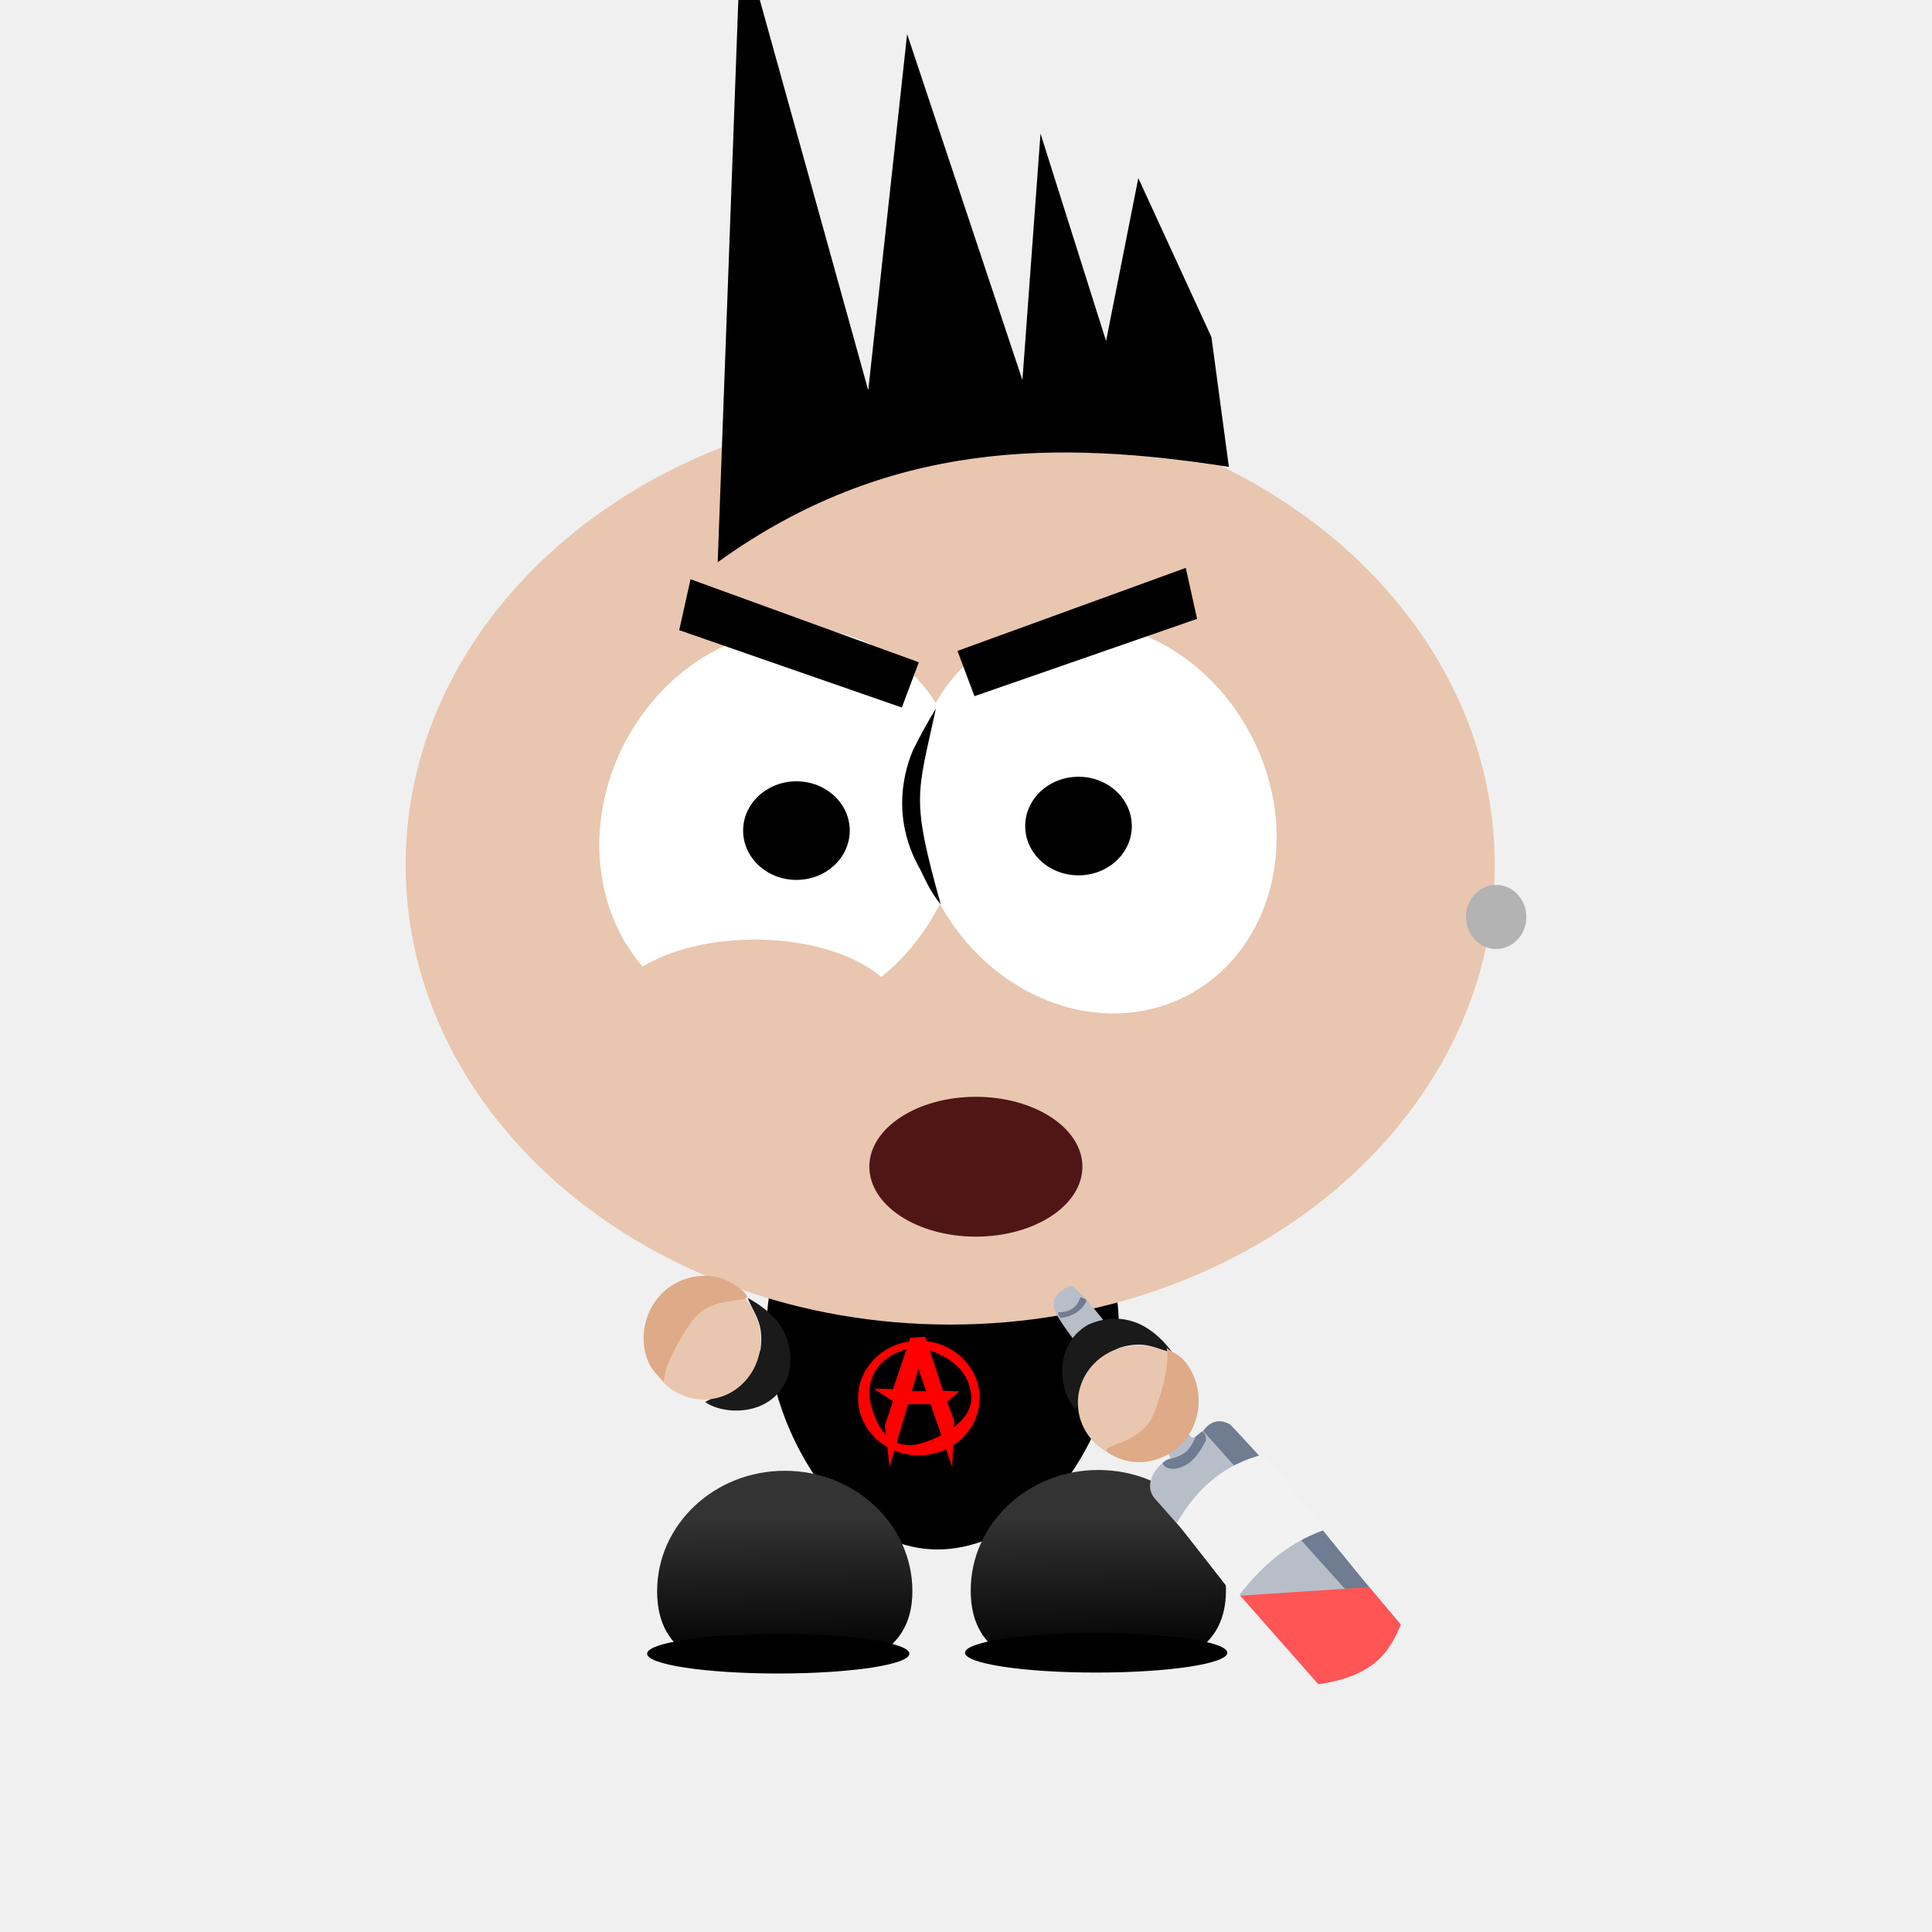
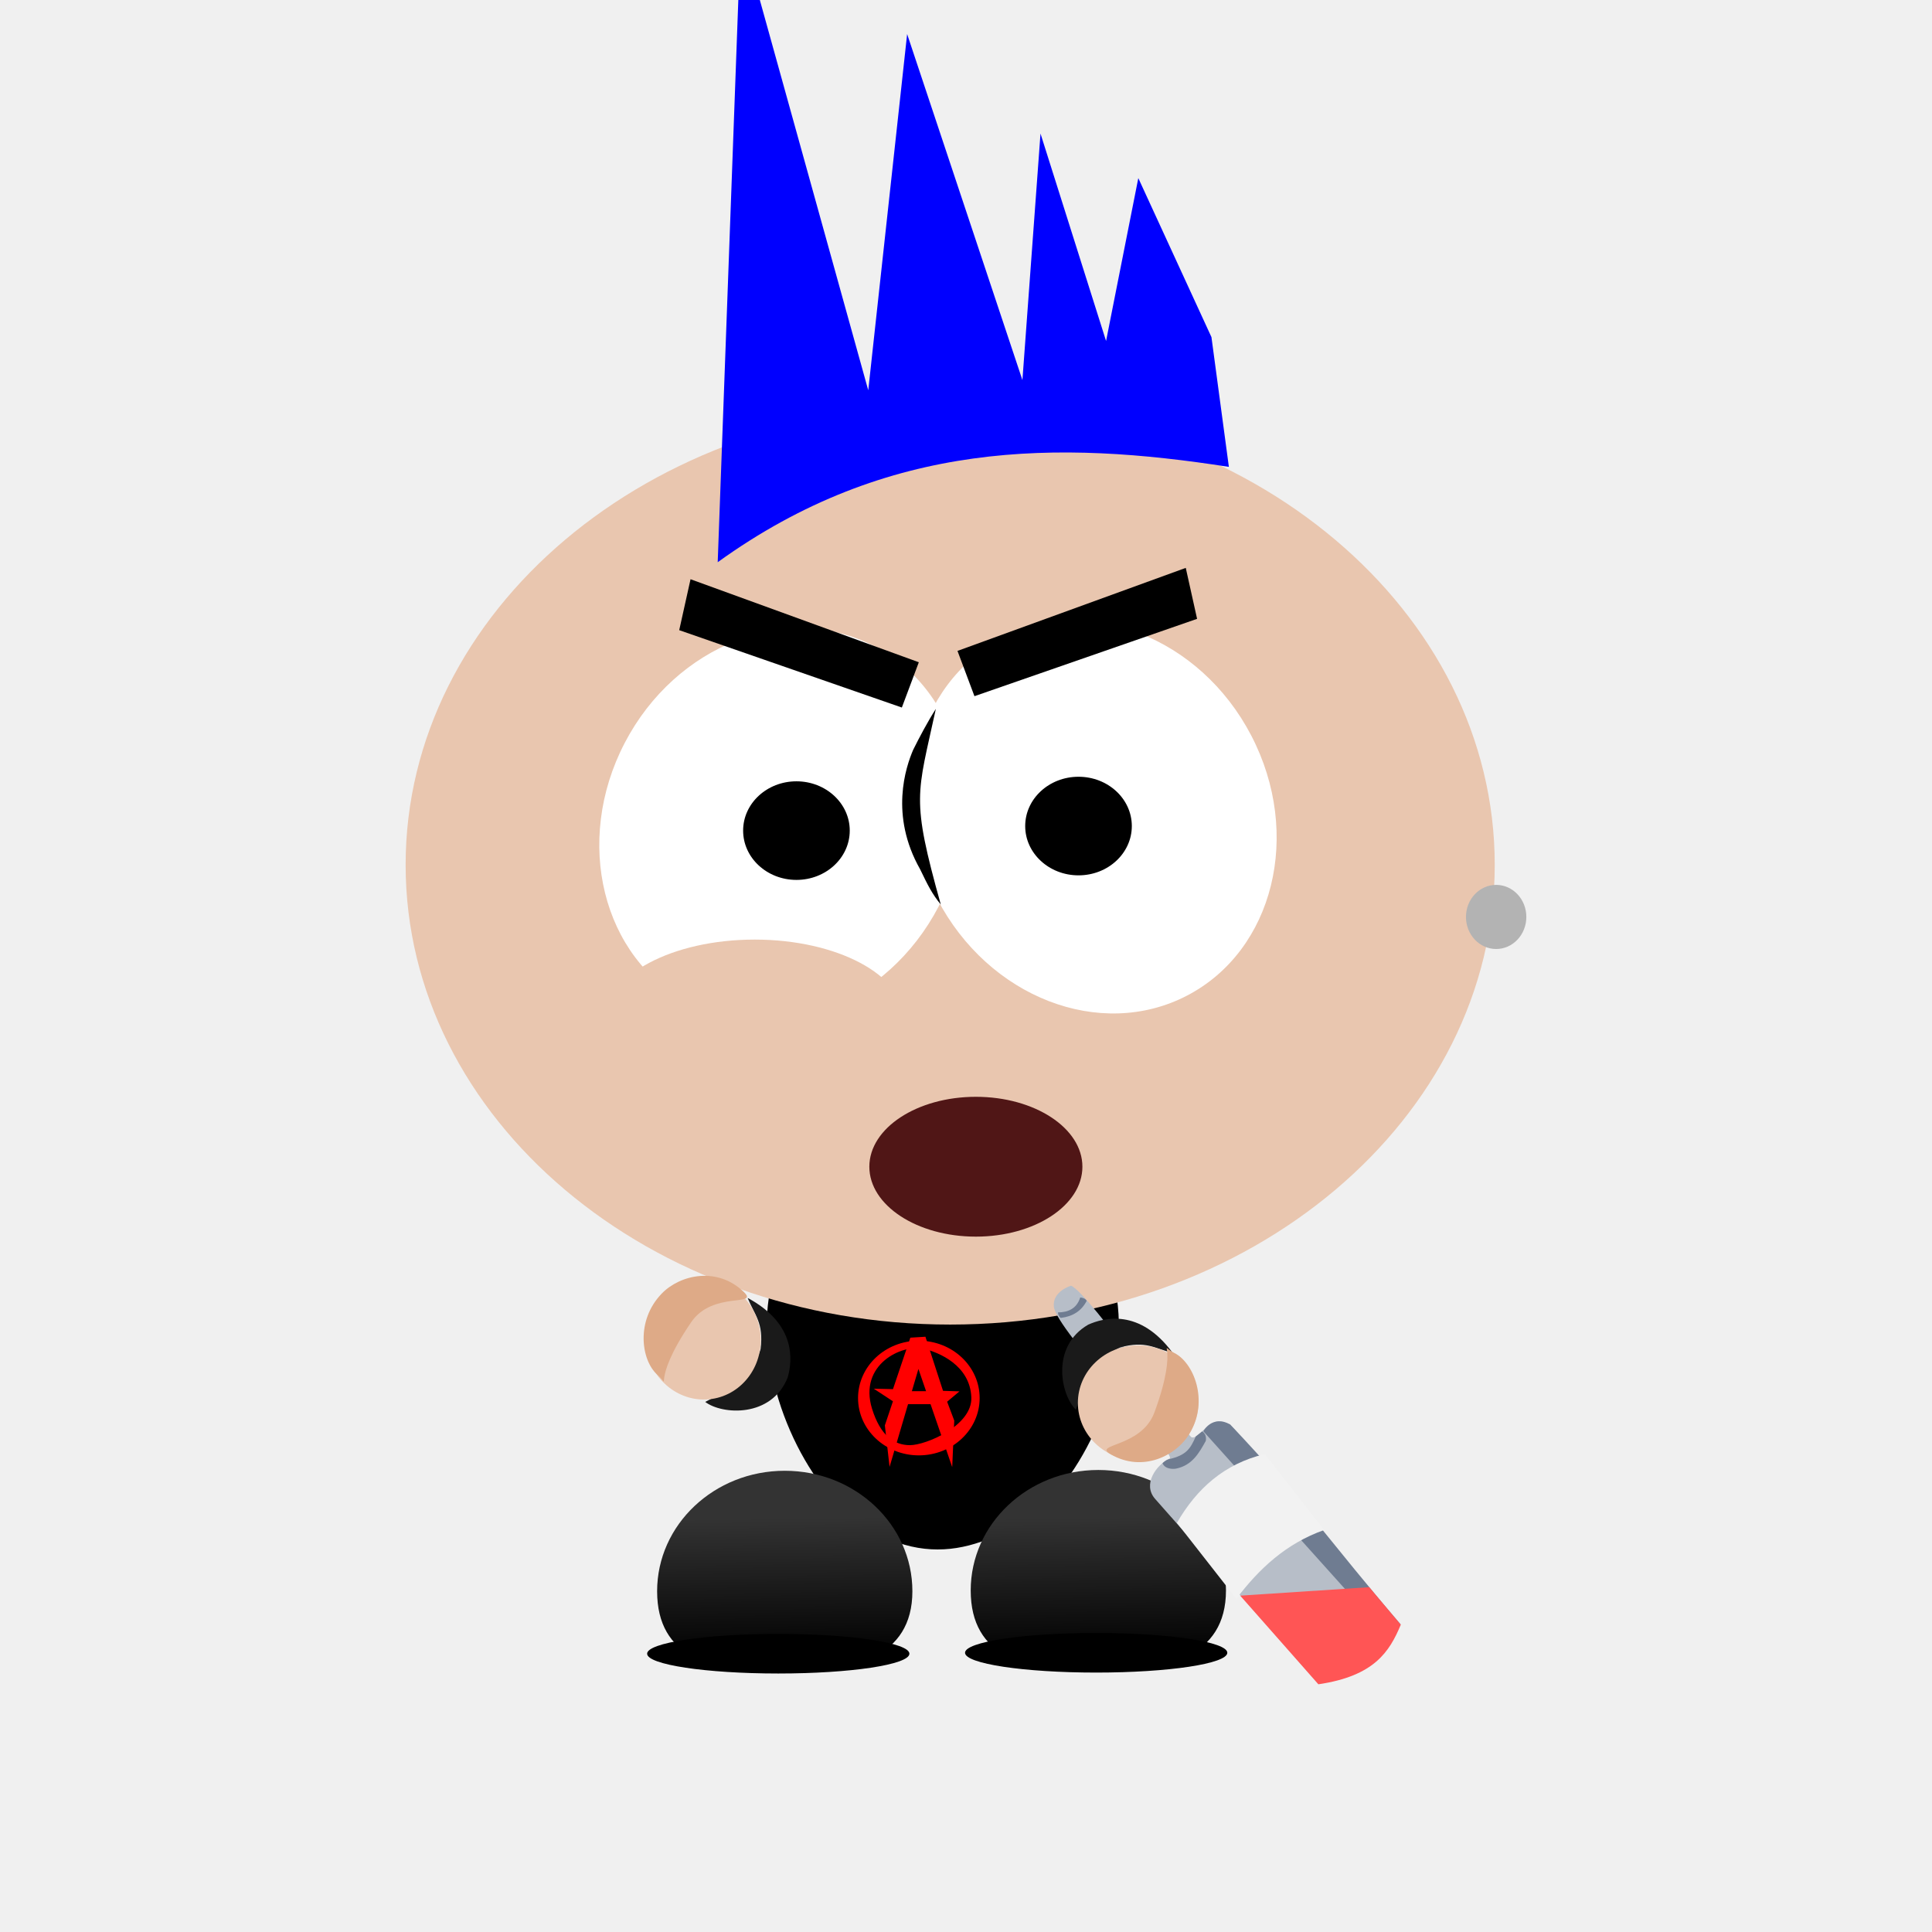
<svg xmlns="http://www.w3.org/2000/svg" xmlns:xlink="http://www.w3.org/1999/xlink" width="64" height="64" id="svg3352" version="1.1" viewBox="0 0 64 64">
  <defs id="defs3354">
    <linearGradient id="linearGradient4468">
      <stop style="stop-color:#333333;stop-opacity:1;" offset="0" id="stop4470" />
      <stop style="stop-color:#000000;stop-opacity:1" offset="1" id="stop4472" />
    </linearGradient>
    <linearGradient xlink:href="#linearGradient4468" id="linearGradient4474" x1="331.33" y1="873.565" x2="332.34" y2="930.639" gradientUnits="userSpaceOnUse" gradientTransform="matrix(0.108383,0,0,0.08343797,-9.786605,-22.60966)" />
    <linearGradient xlink:href="#linearGradient4468" id="linearGradient4474-6" x1="331.33" y1="873.565" x2="332.34" y2="930.639" gradientUnits="userSpaceOnUse" gradientTransform="matrix(0.108383,0,0,0.08343797,0.6006501,-22.63609)" />
  </defs>
  <g id="layer1">
    <path style="color:#000000;clip-rule:nonzero;display:inline;overflow:visible;visibility:visible;opacity:1;isolation:auto;mix-blend-mode:normal;color-interpolation:sRGB;color-interpolation-filters:linearRGB;solid-color:#000000;solid-opacity:1;fill:#000000;fill-opacity:1;fill-rule:evenodd;stroke:#000000;stroke-width:0.095;stroke-linecap:butt;stroke-linejoin:bevel;stroke-miterlimit:4;stroke-dasharray:none;stroke-dashoffset:0;stroke-opacity:0;color-rendering:auto;image-rendering:auto;shape-rendering:auto;text-rendering:auto;enable-background:accumulate" d="m 25.629,42.276 c 1.659,-2.477 9.404,-3.052 11.185,-0.116 0.855,2.884 -0.625,6.131 -2.202,7.708 -1.936,1.481 -4.173,2.314 -6.722,0.116 -1.826,-1.816 -3.012,-5.249 -2.26,-7.708 z" id="rect3348" />
    <path style="color:#000000;clip-rule:nonzero;display:inline;overflow:visible;visibility:visible;opacity:1;isolation:auto;mix-blend-mode:normal;color-interpolation:sRGB;color-interpolation-filters:linearRGB;solid-color:#000000;solid-opacity:1;fill:#ff0000;fill-opacity:1;fill-rule:evenodd;stroke:#331f1f;stroke-width:0.15;stroke-linecap:butt;stroke-linejoin:bevel;stroke-miterlimit:4;stroke-dasharray:none;stroke-dashoffset:0;stroke-opacity:0;color-rendering:auto;image-rendering:auto;shape-rendering:auto;text-rendering:auto;enable-background:accumulate" d="m 30.156,44.312 0.5,-0.031 0.583,1.792 0.544,0.018 -0.408,0.342 0.236,0.625 -0.068,1.542 -1.119,-3.252 -0.956,3.245 -0.156,-1.375 0.268,-0.798 -0.636,-0.418 0.637,0.015 z" id="rect3757" />
    <rect style="color:#000000;clip-rule:nonzero;display:inline;overflow:visible;visibility:visible;opacity:1;isolation:auto;mix-blend-mode:normal;color-interpolation:sRGB;color-interpolation-filters:linearRGB;solid-color:#000000;solid-opacity:1;fill:#ff0000;fill-opacity:1;fill-rule:evenodd;stroke:#331f1f;stroke-width:0.162;stroke-linecap:butt;stroke-linejoin:bevel;stroke-miterlimit:4;stroke-dasharray:none;stroke-dashoffset:0;stroke-opacity:0;color-rendering:auto;image-rendering:auto;shape-rendering:auto;text-rendering:auto;enable-background:accumulate" id="rect3760" width="1.247" height="0.43" x="29.903" y="46.085" />
    <path style="color:#000000;clip-rule:nonzero;display:inline;overflow:visible;visibility:visible;opacity:1;isolation:auto;mix-blend-mode:normal;color-interpolation:sRGB;color-interpolation-filters:linearRGB;solid-color:#000000;solid-opacity:1;fill:#ff0000;fill-opacity:1;fill-rule:evenodd;stroke:#331f1f;stroke-width:0.092;stroke-linecap:butt;stroke-linejoin:bevel;stroke-miterlimit:4;stroke-dasharray:none;stroke-dashoffset:0;stroke-opacity:0;color-rendering:auto;image-rendering:auto;shape-rendering:auto;text-rendering:auto;enable-background:accumulate" d="m 30.438,44.413 c -1.112,0 -2.014,0.85 -2.014,1.899 0,1.049 0.902,1.899 2.014,1.899 1.112,0 2.014,-0.85 2.014,-1.899 0,-1.049 -0.902,-1.899 -2.014,-1.899 z m 0.15,0.265 c 0.519,0.117 1.548,0.553 1.589,1.613 0.036,0.935 -1.502,1.582 -2.034,1.582 -0.532,0 -0.982,-0.327 -1.255,-1.205 -0.455,-1.47 0.997,-2.148 1.7,-1.989 z" id="path3762" />
  </g>
  <g id="layer7">
    <ellipse style="color:#000000;clip-rule:nonzero;display:inline;overflow:visible;visibility:visible;opacity:1;isolation:auto;mix-blend-mode:normal;color-interpolation:sRGB;color-interpolation-filters:linearRGB;solid-color:#000000;solid-opacity:1;fill:#e9c6af;fill-opacity:1;fill-rule:evenodd;stroke:#000000;stroke-width:0.168;stroke-linecap:butt;stroke-linejoin:bevel;stroke-miterlimit:4;stroke-dasharray:none;stroke-dashoffset:0;stroke-opacity:0;color-rendering:auto;image-rendering:auto;shape-rendering:auto;text-rendering:auto;enable-background:accumulate" id="path4597" cx="31.476" cy="28.649" rx="18.039" ry="15.229" />
  </g>
  <g id="layer8">
    <ellipse style="color:#000000;clip-rule:nonzero;display:inline;overflow:visible;visibility:visible;opacity:1;isolation:auto;mix-blend-mode:normal;color-interpolation:sRGB;color-interpolation-filters:linearRGB;solid-color:#000000;solid-opacity:1;fill:#ffffff;fill-opacity:1;fill-rule:evenodd;stroke:#000000;stroke-width:1.715;stroke-linecap:butt;stroke-linejoin:bevel;stroke-miterlimit:4;stroke-dasharray:none;stroke-dashoffset:0;stroke-opacity:0;color-rendering:auto;image-rendering:auto;shape-rendering:auto;text-rendering:auto;enable-background:accumulate" id="path3655" cx="35.579" cy="12.286" rx="5.863" ry="6.66" transform="matrix(0.8871552,0.4614712,-0.4614712,0.8871552,0,0)" />
    <ellipse style="color:#000000;clip-rule:nonzero;display:inline;overflow:visible;visibility:visible;opacity:1;isolation:auto;mix-blend-mode:normal;color-interpolation:sRGB;color-interpolation-filters:linearRGB;solid-color:#000000;solid-opacity:1;fill:#000000;fill-opacity:1;fill-rule:evenodd;stroke:#000000;stroke-width:1.377;stroke-linecap:butt;stroke-linejoin:bevel;stroke-miterlimit:4;stroke-dasharray:none;stroke-dashoffset:0;stroke-opacity:0;color-rendering:auto;image-rendering:auto;shape-rendering:auto;text-rendering:auto;enable-background:accumulate" id="path3676" cx="26.383" cy="27.515" rx="1.766" ry="1.633" />
  </g>
  <g id="layer9">
    <ellipse style="color:#000000;clip-rule:nonzero;display:inline;overflow:visible;visibility:visible;opacity:1;isolation:auto;mix-blend-mode:normal;color-interpolation:sRGB;color-interpolation-filters:linearRGB;solid-color:#000000;solid-opacity:1;fill:#ffffff;fill-opacity:1;fill-rule:evenodd;stroke:#000000;stroke-width:1.715;stroke-linecap:butt;stroke-linejoin:bevel;stroke-miterlimit:4;stroke-dasharray:none;stroke-dashoffset:0;stroke-opacity:0;color-rendering:auto;image-rendering:auto;shape-rendering:auto;text-rendering:auto;enable-background:accumulate" id="path3655-0" cx="-19.665" cy="40.745" rx="5.863" ry="6.66" transform="matrix(-0.8871552,0.4614712,0.4614712,0.8871552,0,0)" />
    <path style="color:#000000;clip-rule:nonzero;display:inline;overflow:visible;visibility:visible;opacity:1;isolation:auto;mix-blend-mode:normal;color-interpolation:sRGB;color-interpolation-filters:linearRGB;solid-color:#000000;solid-opacity:1;fill:#000000;fill-opacity:1;fill-rule:evenodd;stroke:#000000;stroke-width:2.18;stroke-linecap:butt;stroke-linejoin:bevel;stroke-miterlimit:4;stroke-dasharray:none;stroke-dashoffset:0;stroke-opacity:0;color-rendering:auto;image-rendering:auto;shape-rendering:auto;text-rendering:auto;enable-background:accumulate" d="m 30.25,24.839 c 0.206,-0.415 0.484,-0.941 0.751,-1.356 -0.621,2.868 -0.83,2.925 0.164,6.481 -0.29,-0.357 -0.42,-0.619 -0.688,-1.174 -1.011,-1.784 -0.472,-3.383 -0.227,-3.951 z" id="rect3673" />
  </g>
  <g id="layer6">
    <path style="color:#000000;clip-rule:nonzero;display:inline;overflow:visible;visibility:visible;opacity:1;isolation:auto;mix-blend-mode:normal;color-interpolation:sRGB;color-interpolation-filters:linearRGB;solid-color:#000000;solid-opacity:1;fill:url(#linearGradient4474-6);fill-opacity:1;fill-rule:evenodd;stroke:#000000;stroke-width:0.104;stroke-linecap:butt;stroke-linejoin:bevel;stroke-miterlimit:4;stroke-dasharray:none;stroke-dashoffset:0;stroke-opacity:0;color-rendering:auto;image-rendering:auto;shape-rendering:auto;text-rendering:auto;enable-background:accumulate" d="m 40.612,52.686 c 0,2.204 -1.98,2.707 -4.315,2.707 -2.335,0 -4.141,-0.503 -4.141,-2.707 0,-2.204 1.893,-3.991 4.228,-3.991 2.335,0 4.228,1.787 4.228,3.991 z" id="path3522-1" />
    <ellipse style="color:#000000;clip-rule:nonzero;display:inline;overflow:visible;visibility:visible;opacity:1;isolation:auto;mix-blend-mode:normal;color-interpolation:sRGB;color-interpolation-filters:linearRGB;solid-color:#000000;solid-opacity:1;fill:#000000;fill-opacity:1;fill-rule:evenodd;stroke:#000000;stroke-width:1.377;stroke-linecap:butt;stroke-linejoin:bevel;stroke-miterlimit:4;stroke-dasharray:none;stroke-dashoffset:0;stroke-opacity:0;color-rendering:auto;image-rendering:auto;shape-rendering:auto;text-rendering:auto;enable-background:accumulate" id="path3676-9" cx="35.727" cy="27.364" rx="1.766" ry="1.633" />
  </g>
  <g id="layer5">
    <path style="color:#000000;clip-rule:nonzero;display:inline;overflow:visible;visibility:visible;opacity:1;isolation:auto;mix-blend-mode:normal;color-interpolation:sRGB;color-interpolation-filters:linearRGB;solid-color:#000000;solid-opacity:1;fill:url(#linearGradient4474);fill-opacity:1;fill-rule:evenodd;stroke:#000000;stroke-width:0.104;stroke-linecap:butt;stroke-linejoin:bevel;stroke-miterlimit:4;stroke-dasharray:none;stroke-dashoffset:0;stroke-opacity:0;color-rendering:auto;image-rendering:auto;shape-rendering:auto;text-rendering:auto;enable-background:accumulate" d="m 30.224,52.712 c 0,2.204 -1.98,2.707 -4.315,2.707 -2.335,0 -4.141,-0.503 -4.141,-2.707 0,-2.204 1.893,-3.991 4.228,-3.991 2.335,0 4.228,1.787 4.228,3.991 z" id="path3522" />
    <ellipse style="color:#000000;clip-rule:nonzero;display:inline;overflow:visible;visibility:visible;opacity:1;isolation:auto;mix-blend-mode:normal;color-interpolation:sRGB;color-interpolation-filters:linearRGB;solid-color:#000000;solid-opacity:1;fill:#000000;fill-opacity:1;fill-rule:evenodd;stroke:#331f1f;stroke-width:0.15;stroke-linecap:butt;stroke-linejoin:bevel;stroke-miterlimit:4;stroke-dasharray:none;stroke-dashoffset:0;stroke-opacity:0;color-rendering:auto;image-rendering:auto;shape-rendering:auto;text-rendering:auto;enable-background:accumulate" id="path3383" cx="25.781" cy="54.781" rx="4.344" ry="0.656" />
    <ellipse style="color:#000000;clip-rule:nonzero;display:inline;overflow:visible;visibility:visible;opacity:1;isolation:auto;mix-blend-mode:normal;color-interpolation:sRGB;color-interpolation-filters:linearRGB;solid-color:#000000;solid-opacity:1;fill:#000000;fill-opacity:1;fill-rule:evenodd;stroke:#331f1f;stroke-width:0.15;stroke-linecap:butt;stroke-linejoin:bevel;stroke-miterlimit:4;stroke-dasharray:none;stroke-dashoffset:0;stroke-opacity:0;color-rendering:auto;image-rendering:auto;shape-rendering:auto;text-rendering:auto;enable-background:accumulate" id="path3383-9" cx="36.312" cy="54.75" rx="4.344" ry="0.656" />
  </g>
  <g id="layer2" style="display:inline">
    <path style="color:#000000;clip-rule:nonzero;display:inline;overflow:visible;visibility:visible;opacity:1;isolation:auto;mix-blend-mode:normal;color-interpolation:sRGB;color-interpolation-filters:linearRGB;solid-color:#000000;solid-opacity:1;fill:#1a1a1a;fill-opacity:1;fill-rule:evenodd;stroke:#000000;stroke-width:0.076;stroke-linecap:butt;stroke-linejoin:bevel;stroke-miterlimit:4;stroke-dasharray:none;stroke-dashoffset:0;stroke-opacity:0;color-rendering:auto;image-rendering:auto;shape-rendering:auto;text-rendering:auto;enable-background:accumulate" d="m 24.769,42.997 c 1.634,0.876 1.474,2.106 1.324,2.635 -0.54,1.345 -2.177,1.233 -2.732,0.808 0.418,-0.209 1.57,-0.834 1.835,-1.753 0.107,-0.875 -0.196,-1.11 -0.428,-1.69 z" id="rect3351" />
    <ellipse style="color:#000000;clip-rule:nonzero;display:inline;overflow:visible;visibility:visible;opacity:1;isolation:auto;mix-blend-mode:normal;color-interpolation:sRGB;color-interpolation-filters:linearRGB;solid-color:#000000;solid-opacity:1;fill:#e9c6af;fill-opacity:1;fill-rule:evenodd;stroke:#000000;stroke-width:0.06;stroke-linecap:butt;stroke-linejoin:bevel;stroke-miterlimit:4;stroke-dasharray:none;stroke-dashoffset:0;stroke-opacity:0;color-rendering:auto;image-rendering:auto;shape-rendering:auto;text-rendering:auto;enable-background:accumulate" id="path3370-3-8" cx="47.231" cy="-16.738" rx="1.996" ry="1.907" transform="matrix(0.1423683,0.9898138,-0.9898138,0.1423683,0,0)" />
  </g>
  <g id="layer10">
    <ellipse style="color:#000000;clip-rule:nonzero;display:inline;overflow:visible;visibility:visible;opacity:1;isolation:auto;mix-blend-mode:normal;color-interpolation:sRGB;color-interpolation-filters:linearRGB;solid-color:#000000;solid-opacity:1;fill:#501616;fill-opacity:1;fill-rule:evenodd;stroke:#331f1f;stroke-width:0.374;stroke-linecap:butt;stroke-linejoin:bevel;stroke-miterlimit:4;stroke-dasharray:none;stroke-dashoffset:0;stroke-opacity:0;color-rendering:auto;image-rendering:auto;shape-rendering:auto;text-rendering:auto;enable-background:accumulate" id="path3508" cx="32.327" cy="38.649" rx="3.529" ry="2.316" />
  </g>
  <g id="layer11">
    <path style="color:#000000;clip-rule:nonzero;display:inline;overflow:visible;visibility:visible;opacity:1;isolation:auto;mix-blend-mode:normal;color-interpolation:sRGB;color-interpolation-filters:linearRGB;solid-color:#000000;solid-opacity:1;fill:#b7bec8;fill-opacity:1;fill-rule:evenodd;stroke:#331f1f;stroke-width:0.1;stroke-linecap:butt;stroke-linejoin:bevel;stroke-miterlimit:4;stroke-dasharray:none;stroke-dashoffset:0;stroke-opacity:0;color-rendering:auto;image-rendering:auto;shape-rendering:auto;text-rendering:auto;enable-background:accumulate" d="m 38.264,49.652 c -0.425,-0.483 0.038,-1.125 0.48,-1.337 0.275,-0.132 -3.762,-4.234 -3.835,-5.038 -0.046,-0.507 0.573,-0.687 0.573,-0.687 0.625,0.272 3.863,4.979 3.988,5.02 0.316,0.104 0.71,-1.045 1.447,-0.243 l 5.426,6.449 c -0.671,1.621 -1.748,1.793 -2.669,1.963 z" id="rect3511" />
    <path style="color:#000000;clip-rule:nonzero;display:inline;overflow:visible;visibility:visible;opacity:1;isolation:auto;mix-blend-mode:normal;color-interpolation:sRGB;color-interpolation-filters:linearRGB;solid-color:#000000;solid-opacity:1;fill:#6f7c91;fill-opacity:1;fill-rule:evenodd;stroke:#331f1f;stroke-width:0.1;stroke-linecap:butt;stroke-linejoin:bevel;stroke-miterlimit:4;stroke-dasharray:none;stroke-dashoffset:0;stroke-opacity:0;color-rendering:auto;image-rendering:auto;shape-rendering:auto;text-rendering:auto;enable-background:accumulate" d="m 39.862,47.412 c 0,0 0.288,-0.552 0.887,-0.227 2.549,2.695 3.269,3.852 5.647,6.622 l -0.31,0.534 z" id="rect3514" />
    <path style="color:#000000;clip-rule:nonzero;display:inline;overflow:visible;visibility:visible;opacity:1;isolation:auto;mix-blend-mode:normal;color-interpolation:sRGB;color-interpolation-filters:linearRGB;solid-color:#000000;solid-opacity:1;fill:#6f7c91;fill-opacity:1;fill-rule:evenodd;stroke:#331f1f;stroke-width:0.1;stroke-linecap:butt;stroke-linejoin:bevel;stroke-miterlimit:4;stroke-dasharray:none;stroke-dashoffset:0;stroke-opacity:0;color-rendering:auto;image-rendering:auto;shape-rendering:auto;text-rendering:auto;enable-background:accumulate" d="m 38.711,48.34 c 0.596,-0.133 0.72,-0.352 0.901,-0.756 l 0.211,-0.167 c 0.106,0.062 0.146,0.191 0.12,0.315 -0.222,0.401 -0.45,0.809 -0.984,0.918 -0.104,0.019 -0.371,0.021 -0.45,-0.182 0.058,-0.05 0.115,-0.1 0.202,-0.129 z" id="rect3517" />
    <path style="color:#000000;clip-rule:nonzero;display:inline;overflow:visible;visibility:visible;opacity:1;isolation:auto;mix-blend-mode:normal;color-interpolation:sRGB;color-interpolation-filters:linearRGB;solid-color:#000000;solid-opacity:1;fill:#6f7c91;fill-opacity:1;fill-rule:evenodd;stroke:#331f1f;stroke-width:0.128;stroke-linecap:butt;stroke-linejoin:bevel;stroke-miterlimit:4;stroke-dasharray:none;stroke-dashoffset:0;stroke-opacity:0;color-rendering:auto;image-rendering:auto;shape-rendering:auto;text-rendering:auto;enable-background:accumulate" d="m 35.045,43.476 c 0.348,-0.005 0.621,-0.129 0.739,-0.495 0.081,0.008 0.17,0.032 0.215,0.11 -0.176,0.341 -0.465,0.519 -0.863,0.567 -0.076,-0.063 -0.081,-0.122 -0.091,-0.182 z" id="rect3520" />
    <path style="color:#000000;clip-rule:nonzero;display:inline;overflow:visible;visibility:visible;opacity:1;isolation:auto;mix-blend-mode:normal;color-interpolation:sRGB;color-interpolation-filters:linearRGB;solid-color:#000000;solid-opacity:1;fill:#f2f2f2;fill-opacity:1;fill-rule:evenodd;stroke:#331f1f;stroke-width:0.1;stroke-linecap:butt;stroke-linejoin:bevel;stroke-miterlimit:4;stroke-dasharray:none;stroke-dashoffset:0;stroke-opacity:0;color-rendering:auto;image-rendering:auto;shape-rendering:auto;text-rendering:auto;enable-background:accumulate" d="m 43.866,50.683 c -1.271,0.449 -2.161,1.291 -2.911,2.278 l -1.968,-2.515 c 0.655,-1.133 1.57,-1.958 2.911,-2.278 z" id="rect3523" />
    <path style="color:#000000;clip-rule:nonzero;display:inline;overflow:visible;visibility:visible;opacity:1;isolation:auto;mix-blend-mode:normal;color-interpolation:sRGB;color-interpolation-filters:linearRGB;solid-color:#000000;solid-opacity:1;fill:#ff5555;fill-opacity:1;fill-rule:evenodd;stroke:#331f1f;stroke-width:0.15;stroke-linecap:butt;stroke-linejoin:bevel;stroke-miterlimit:4;stroke-dasharray:none;stroke-dashoffset:0;stroke-opacity:0;color-rendering:auto;image-rendering:auto;shape-rendering:auto;text-rendering:auto;enable-background:accumulate" d="m 41.084,52.858 4.274,-0.28 1.045,1.243 c -0.374,0.891 -0.874,1.7 -2.73,1.973 z" id="rect3638" />
  </g>
  <g id="layer13">
    <g id="layer3" style="display:inline">
      <path style="color:#000000;clip-rule:nonzero;display:inline;overflow:visible;visibility:visible;opacity:1;isolation:auto;mix-blend-mode:normal;color-interpolation:sRGB;color-interpolation-filters:linearRGB;solid-color:#000000;solid-opacity:1;fill:#1a1a1a;fill-opacity:1;fill-rule:evenodd;stroke:#000000;stroke-width:0.076;stroke-linecap:butt;stroke-linejoin:bevel;stroke-miterlimit:4;stroke-dasharray:none;stroke-dashoffset:0;stroke-opacity:0;color-rendering:auto;image-rendering:auto;shape-rendering:auto;text-rendering:auto;enable-background:accumulate" d="m 38.847,44.816 c -1.099,-1.493 -2.294,-1.159 -2.797,-0.936 -1.254,0.725 -0.911,2.33 -0.411,2.819 0.147,-0.444 0.602,-1.673 1.474,-2.066 0.85,-0.231 1.127,0.036 1.733,0.183 z" id="rect3351-6" />
      <ellipse style="color:#000000;clip-rule:nonzero;display:inline;overflow:visible;visibility:visible;opacity:1;isolation:auto;mix-blend-mode:normal;color-interpolation:sRGB;color-interpolation-filters:linearRGB;solid-color:#000000;solid-opacity:1;fill:#e9c6af;fill-opacity:1;fill-rule:evenodd;stroke:#000000;stroke-width:0.06;stroke-linecap:butt;stroke-linejoin:bevel;stroke-miterlimit:4;stroke-dasharray:none;stroke-dashoffset:0;stroke-opacity:0;color-rendering:auto;image-rendering:auto;shape-rendering:auto;text-rendering:auto;enable-background:accumulate" id="path3370-3-8-4" cx="-37.702" cy="46.473" rx="1.996" ry="1.907" transform="scale(-1,1)" />
    </g>
    <path style="color:#000000;clip-rule:nonzero;display:inline;overflow:visible;visibility:visible;opacity:1;isolation:auto;mix-blend-mode:normal;color-interpolation:sRGB;color-interpolation-filters:linearRGB;solid-color:#000000;solid-opacity:1;fill:#000000;fill-opacity:1;fill-rule:evenodd;stroke:#331f1f;stroke-width:0.15;stroke-linecap:butt;stroke-linejoin:bevel;stroke-miterlimit:4;stroke-dasharray:none;stroke-dashoffset:0;stroke-opacity:0;color-rendering:auto;image-rendering:auto;shape-rendering:auto;text-rendering:auto;enable-background:accumulate" d="m 22.875,19.188 7.562,2.75 -0.562,1.5 L 22.5,20.875 Z" id="rect3667" />
    <path style="color:#000000;clip-rule:nonzero;display:inline;overflow:visible;visibility:visible;opacity:1;isolation:auto;mix-blend-mode:normal;color-interpolation:sRGB;color-interpolation-filters:linearRGB;solid-color:#000000;solid-opacity:1;fill:#000000;fill-opacity:1;fill-rule:evenodd;stroke:#331f1f;stroke-width:0.15;stroke-linecap:butt;stroke-linejoin:bevel;stroke-miterlimit:4;stroke-dasharray:none;stroke-dashoffset:0;stroke-opacity:0;color-rendering:auto;image-rendering:auto;shape-rendering:auto;text-rendering:auto;enable-background:accumulate" d="m 39.28,18.812 -7.562,2.75 0.562,1.5 7.375,-2.562 z" id="rect3667-7" />
  </g>
  <g id="layer12" style="display:inline">
    <path style="color:#000000;clip-rule:nonzero;display:inline;overflow:visible;visibility:visible;opacity:1;isolation:auto;mix-blend-mode:normal;color-interpolation:sRGB;color-interpolation-filters:linearRGB;solid-color:#000000;solid-opacity:1;fill:#deaa87;fill-opacity:1;fill-rule:evenodd;stroke:#000000;stroke-width:1.691;stroke-linecap:butt;stroke-linejoin:bevel;stroke-miterlimit:4;stroke-dasharray:none;stroke-dashoffset:0;stroke-opacity:0;color-rendering:auto;image-rendering:auto;shape-rendering:auto;text-rendering:auto;enable-background:accumulate" d="m 21.774,45.538 c -0.532,-0.469 -0.726,-1.788 0.15,-2.69 0.61,-0.628 1.843,-0.899 2.72,-0.046 0.508,0.494 -1.036,-0.044 -1.745,0.994 -1.421,2.08 -0.59,2.213 -1.125,1.742 z" id="path3802" />
    <path style="color:#000000;clip-rule:nonzero;display:inline;overflow:visible;visibility:visible;opacity:1;isolation:auto;mix-blend-mode:normal;color-interpolation:sRGB;color-interpolation-filters:linearRGB;solid-color:#000000;solid-opacity:1;fill:#deaa87;fill-opacity:1;fill-rule:evenodd;stroke:#000000;stroke-width:1.691;stroke-linecap:butt;stroke-linejoin:bevel;stroke-miterlimit:4;stroke-dasharray:none;stroke-dashoffset:0;stroke-opacity:0;color-rendering:auto;image-rendering:auto;shape-rendering:auto;text-rendering:auto;enable-background:accumulate" d="m 38.91,44.823 c 0.63,0.325 1.139,1.557 0.508,2.646 -0.439,0.757 -1.569,1.32 -2.627,0.706 -0.613,-0.356 1.016,-0.21 1.451,-1.388 0.873,-2.363 0.035,-2.29 0.668,-1.963 z" id="path3802-5" />
  </g>
  <g id="layer4">
-     <path style="color:#000000;clip-rule:nonzero;display:inline;overflow:visible;visibility:visible;opacity:1;isolation:auto;mix-blend-mode:normal;color-interpolation:sRGB;color-interpolation-filters:linearRGB;solid-color:#000000;solid-opacity:1;fill:#000000;fill-opacity:1;fill-rule:evenodd;stroke:#331f1f;stroke-width:0.199;stroke-linecap:butt;stroke-linejoin:bevel;stroke-miterlimit:4;stroke-dasharray:none;stroke-dashoffset:0;stroke-opacity:0;color-rendering:auto;image-rendering:auto;shape-rendering:auto;text-rendering:auto;enable-background:accumulate" d="m 24.541,-2.266 4.221,15.195 1.288,-11.801 3.819,11.463 0.599,-8.166 2.172,6.871 1.068,-5.396 2.423,5.268 0.577,4.298 c -5.644,-0.879 -11.289,-0.912 -16.933,3.158 z" id="rect3471" />
+     <path style="color:#000000;clip-rule:nonzero;display:inline;overflow:visible;visibility:visible;opacity:1;isolation:auto;mix-blend-mode:normal;color-interpolation:sRGB;color-interpolation-filters:linearRGB;solid-color:#000000;solid-opacity:1;fill:#0000ff;fill-opacity:1;fill-rule:evenodd;stroke:#331f1f;stroke-width:0.199;stroke-linecap:butt;stroke-linejoin:bevel;stroke-miterlimit:4;stroke-dasharray:none;stroke-dashoffset:0;stroke-opacity:0;color-rendering:auto;image-rendering:auto;shape-rendering:auto;text-rendering:auto;enable-background:accumulate" d="m 24.541,-2.266 4.221,15.195 1.288,-11.801 3.819,11.463 0.599,-8.166 2.172,6.871 1.068,-5.396 2.423,5.268 0.577,4.298 c -5.644,-0.879 -11.289,-0.912 -16.933,3.158 z" id="rect3471" />
    <ellipse style="color:#000000;clip-rule:nonzero;display:inline;overflow:visible;visibility:visible;opacity:1;isolation:auto;mix-blend-mode:normal;color-interpolation:sRGB;color-interpolation-filters:linearRGB;solid-color:#000000;solid-opacity:1;fill:#e9c6af;fill-opacity:1;fill-rule:evenodd;stroke:#331f1f;stroke-width:0.15;stroke-linecap:butt;stroke-linejoin:bevel;stroke-miterlimit:4;stroke-dasharray:none;stroke-dashoffset:0;stroke-opacity:0;color-rendering:auto;image-rendering:auto;shape-rendering:auto;text-rendering:auto;enable-background:accumulate" id="path3379" cx="25" cy="33.75" rx="4.938" ry="2.625" />
    <ellipse style="color:#000000;clip-rule:nonzero;display:inline;overflow:visible;visibility:visible;opacity:1;isolation:auto;mix-blend-mode:normal;color-interpolation:sRGB;color-interpolation-filters:linearRGB;solid-color:#000000;solid-opacity:1;fill:#b3b3b3;fill-opacity:1;fill-rule:evenodd;stroke:#331f1f;stroke-width:0.15;stroke-linecap:butt;stroke-linejoin:bevel;stroke-miterlimit:4;stroke-dasharray:none;stroke-dashoffset:0;stroke-opacity:0;color-rendering:auto;image-rendering:auto;shape-rendering:auto;text-rendering:auto;enable-background:accumulate" id="path3381" cx="49.562" cy="30.375" rx="1" ry="1.062" />
  </g>
</svg>
